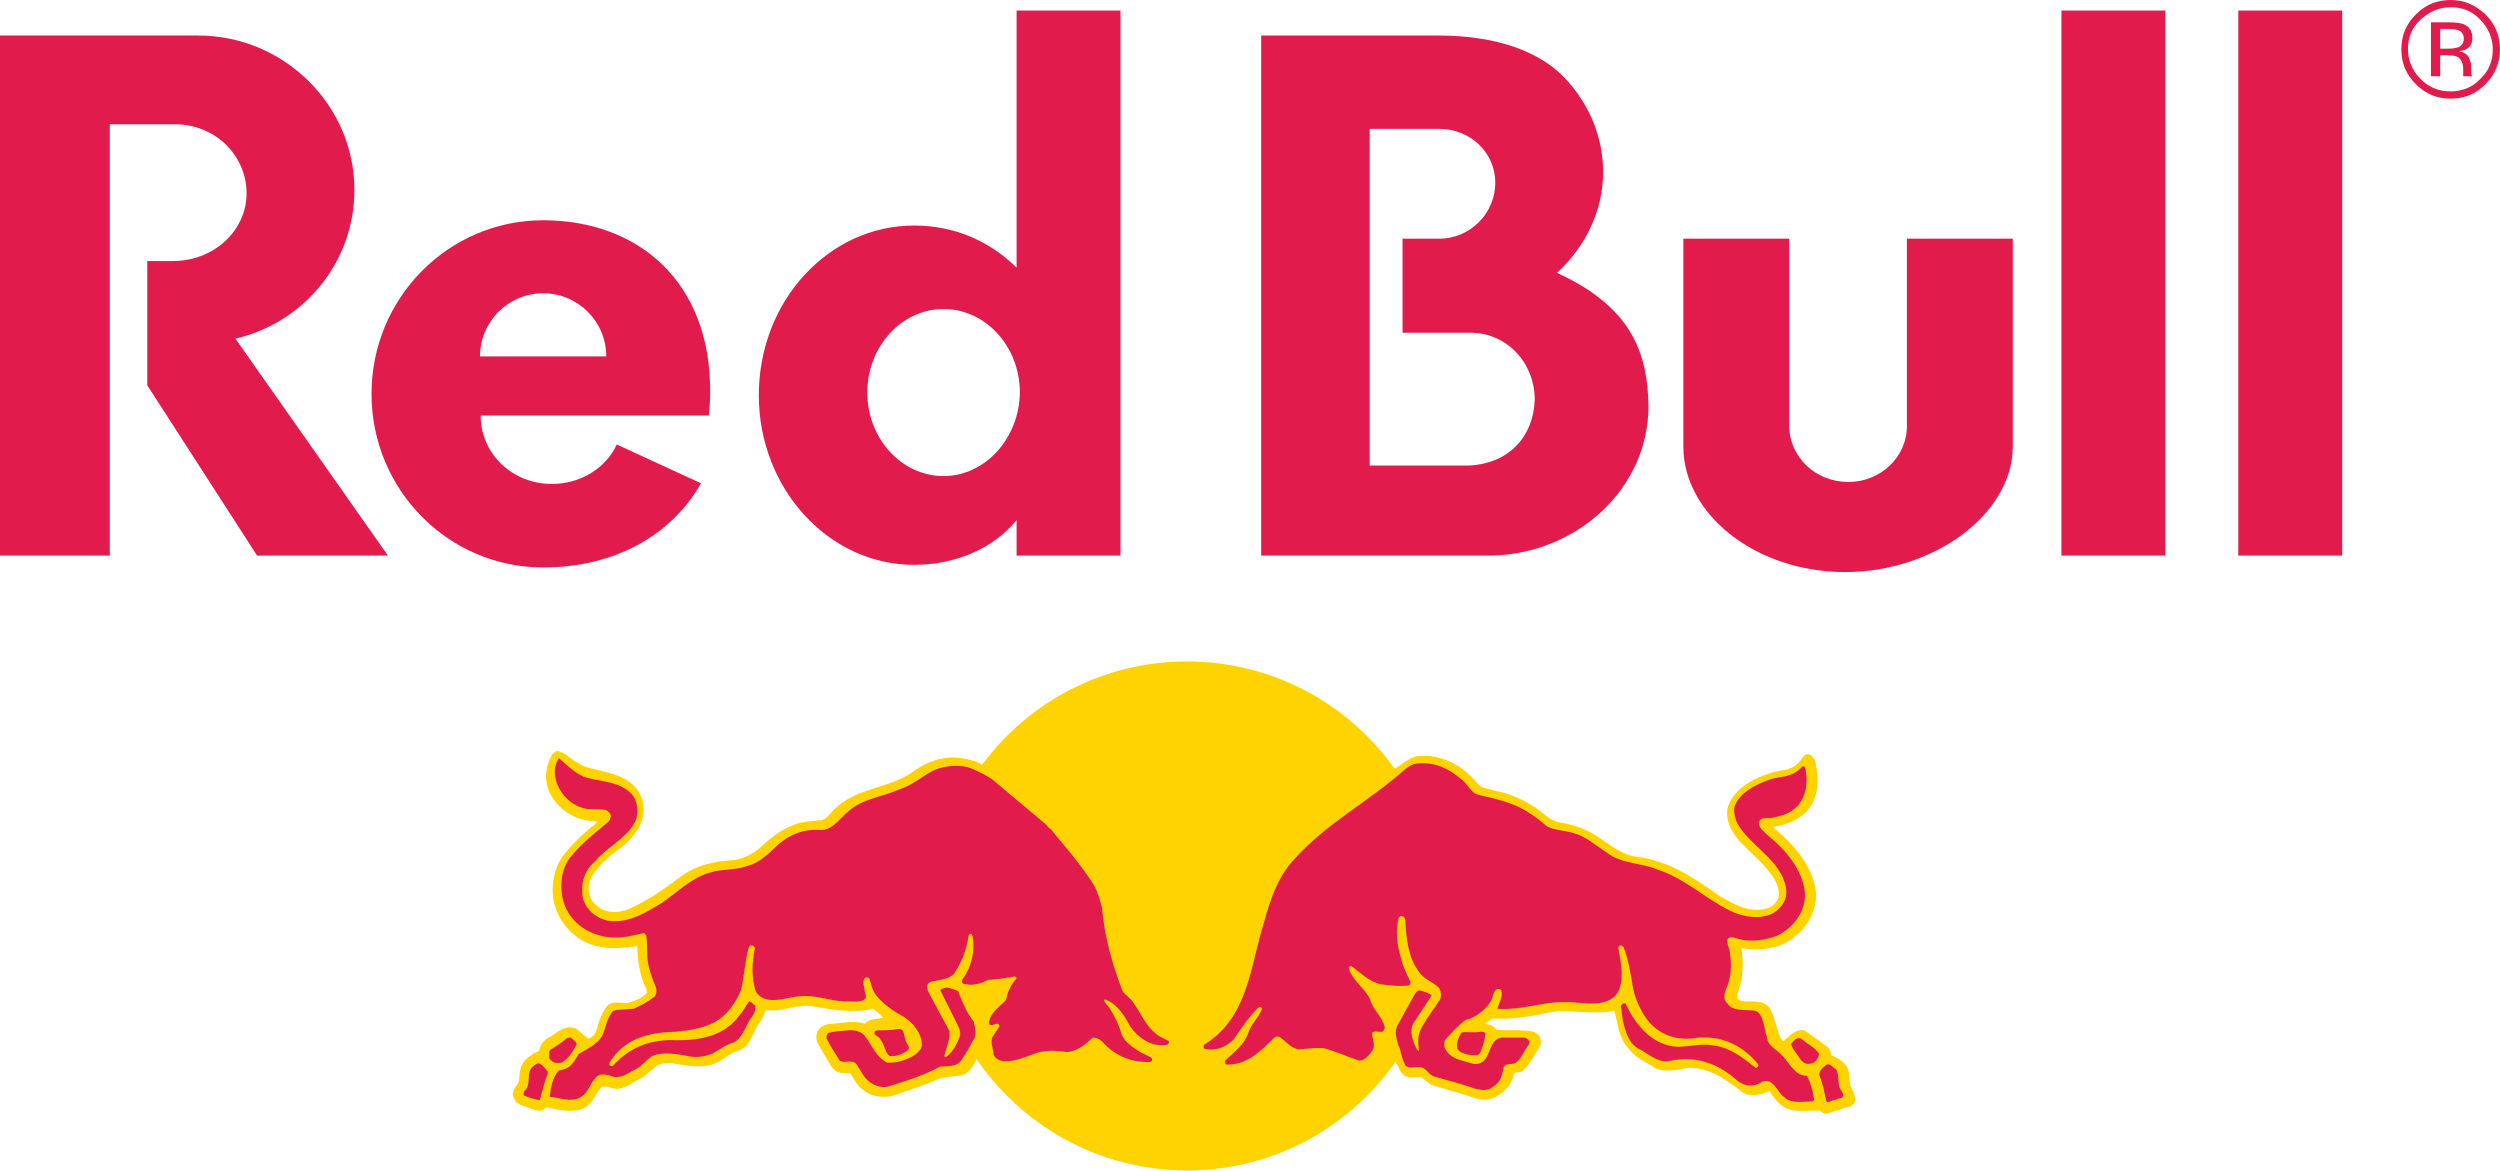
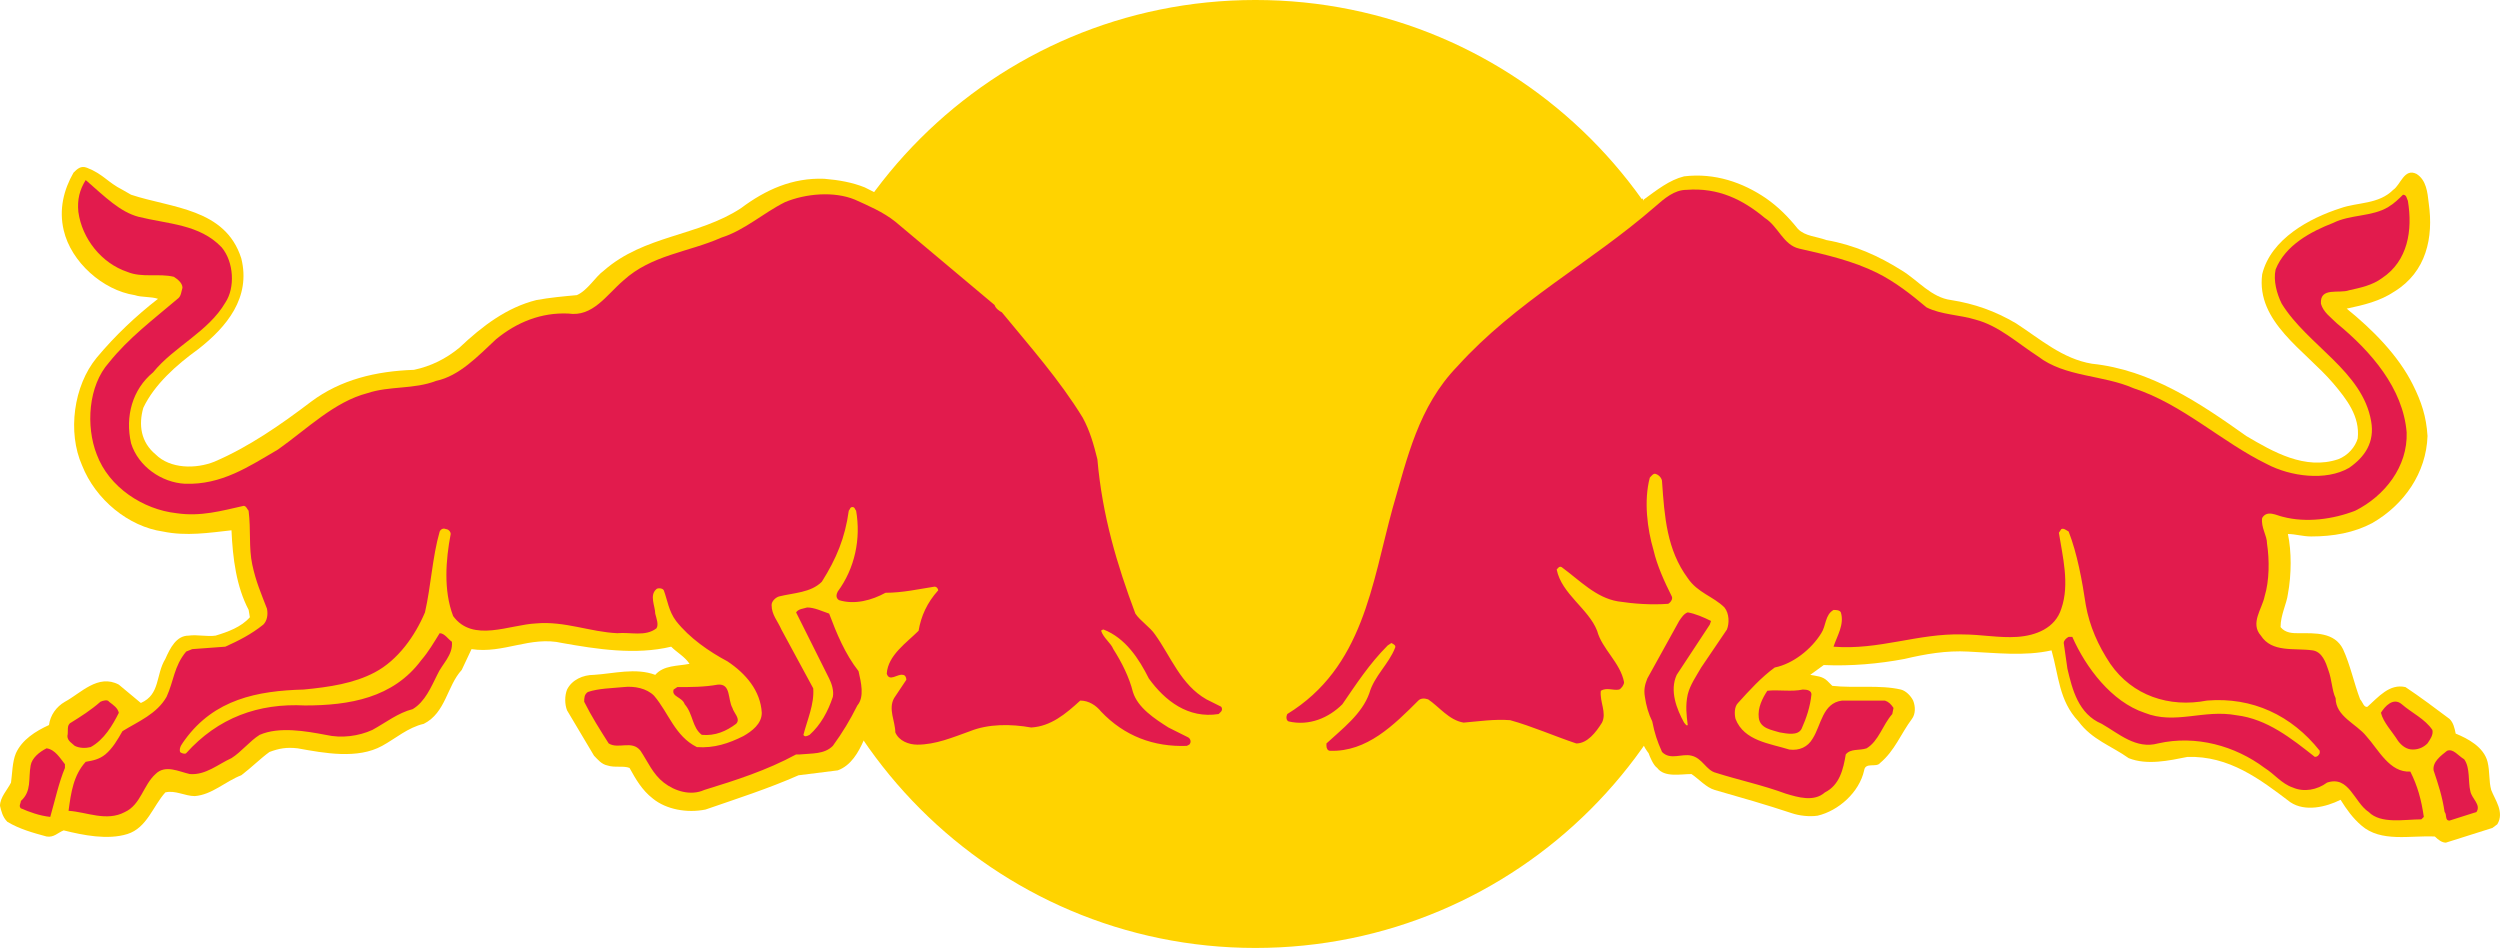
- <svg xmlns="http://www.w3.org/2000/svg" clip-rule="evenodd" fill-rule="evenodd" stroke-linejoin="round" stroke-miterlimit="1.414" viewBox="100 115.729 360 168.543">
+ <svg xmlns="http://www.w3.org/2000/svg" clip-rule="evenodd" fill-rule="evenodd" stroke-linejoin="round" stroke-miterlimit="1.414" viewBox="173.854 210.984 193.279 73.288">
  <g fill-rule="nonzero" transform="matrix(.983308 0 0 .983308 83.2838 48.8665)">
-     <g fill="#e21b4d">
-       <path d="m33.081 86.196v63.169h-16.081v-76.169h28.984c12.615 0 22.918 10.208 22.918 22.629 0 10.593-7.415 19.451-17.43 21.763l22.341 31.777h-19.163l-16.082-24.94v-18.2h3.756c5.97 0 10.784-4.429 10.784-9.917 0-5.489-4.525-10.112-10.496-10.112z" />
-       <path d="m181.086 149.366v-79.828h-15.214v37.65c-4.044-3.948-9.148-6.162-15.022-6.162-12.519 0-22.726 11.074-22.726 24.844 0 13.674 10.208 24.844 22.726 24.844 5.97 0 11.555-2.311 15.022-6.548v5.2zm-25.903-11.653c-6.163 0-11.17-5.488-11.17-12.229s5.007-12.23 11.17-12.23 11.17 5.489 11.17 12.23c-.097 6.741-5.103 12.229-11.17 12.229" />
-       <path d="m87.295 120.188c0-5.104 4.141-9.244 9.244-9.244 5.104 0 9.244 4.141 9.244 9.244zm33.511 8.667c.097-1.06.193-2.119.193-3.178.193-16.467-10.592-25.422-24.459-25.422s-25.133 11.363-25.133 25.422 11.267 25.422 25.133 25.422c10.592 0 18.874-4.814 23.111-12.326l-12.326-5.682c-1.541 3.371-5.2 5.778-9.533 5.778-5.681 0-10.399-4.334-10.399-10.015.384.001 33.413.001 33.413.001" />
-       <path d="m279.019 102.952v27.347c0 4.622 3.853 8.282 8.666 8.282 4.719 0 8.57-3.66 8.57-8.185v-27.444h15.505v30.429c0 9.823-11.459 18.393-24.557 18.393-13.096 0-23.688-8.475-23.688-18.393v-30.429zm55.079-33.414v79.828h-15.214v-79.828zm25.903 0v79.828h-15.214v-79.828zm-132.405 3.659c8.667 0 15.023 2.407 18.681 6.355 3.466 3.755 5.489 8.474 5.489 13.674 0 5.68-2.599 10.881-6.74 14.733 10.207 4.718 13.288 10.881 13.385 19.549 0 11.939-10.4 21.666-23.207 21.858h-33.511v-76.169zm.193 29.756c4.43 0 8.186-3.66 8.186-8.186s-3.756-7.896-8.186-7.896h-10.207v49.302h14.54c5.874-.289 9.438-4.236 9.63-9.628 0-5.392-4.045-9.821-9.438-9.821h-9.918v-13.771z" />
-     </g>
+     <g fill="#e21b4d" />
    <path d="m153.546 202.135c0-20.606 16.66-37.266 37.266-37.266s37.266 16.659 37.266 37.266-16.66 37.266-37.266 37.266-37.266-16.755-37.266-37.266" fill="#ffd300" />
    <path d="m160.864 179.988c.578.288 1.155.577 1.829.962 2.794 1.927 4.623 3.563 8.86 7.126 1.251 1.252 2.696 3.275 3.755 4.526 2.312 2.889 3.949 4.911 4.237 7.317.674 4.814 1.348 7.512 3.178 12.423.191.481.962 1.155 1.444 1.733 1.155 1.444 1.637 3.755 3.755 5.008 1.155.674 1.349.77 1.733 1.059.578.48-.385 2.215-3.37 1.83 1.541.77 1.349 2.504-.867 2.6-4.333.193-7.03-2.312-7.607-2.986-.29-.287-1.156.867-2.697 1.445-1.541.771-3.659 0-5.296.29-1.54.287-3.563 1.251-5.199 1.348-2.889.097-3.274-1.927-3.274-3.66v-.771c-.289 1.061-1.348 2.889-1.348 2.889-.386.867-.964 1.927-2.022 2.312l-3.082.386c-2.408 1.059-4.814 1.829-7.319 2.695-1.444.289-3.081 0-4.14-.866-.867-.675-1.348-1.54-1.83-2.407-.481-.192-1.155 0-1.734-.192-.481-.097-.77-.481-1.059-.771l-2.119-3.563c-.192-.481-.192-1.155 0-1.636.385-.771 1.252-1.156 2.119-1.156 1.541-.097 3.274-.578 4.815 0 .674-.771 1.733-.674 2.696-.867-.385-.577-.963-.866-1.445-1.348-2.792.674-5.874.192-8.57-.289-2.504-.577-4.622.867-7.126.481l-.771 1.637c-1.156 1.251-1.252 3.37-2.984 4.237-1.253.289-2.216 1.156-3.275 1.733-1.926 1.06-4.526.577-6.644.192-.867-.097-1.444 0-2.215.289-.674.482-1.444 1.252-2.215 1.83-1.252.481-2.311 1.54-3.659 1.637-.771 0-1.541-.482-2.311-.289-.963 1.06-1.444 2.792-2.985 3.273-1.54.482-3.466.097-5.007-.288-.481.192-.77.577-1.348.481-1.06-.289-2.119-.578-3.082-1.155-.385-.386-.481-.866-.577-1.252 0-.674.577-1.253.866-1.83.097-.674.097-1.636.386-2.312.481-1.059 1.54-1.732 2.6-2.214.097-.771.578-1.444 1.252-1.83 1.252-.674 2.6-2.215 4.237-1.348l1.733 1.444c1.541-.674 1.156-2.215 1.926-3.467.385-.867.867-1.829 1.83-1.829.674-.097 1.444.097 2.118 0 .963-.29 2.022-.674 2.697-1.445l-.096-.577c-.963-1.83-1.252-4.044-1.349-6.26-1.733.193-3.563.482-5.393.097-2.695-.386-5.296-2.504-6.355-5.2-1.155-2.6-.674-6.26 1.155-8.474 1.445-1.732 3.082-3.274 4.815-4.622-.578-.193-1.251-.097-1.829-.289-2.504-.385-5.007-2.601-5.585-5.104-.385-1.637 0-3.178.771-4.526.289-.288.578-.577 1.059-.385 1.252.481 1.638 1.155 2.792 1.733l.674.386c3.177 1.059 7.415 1.059 8.667 5.007.771 3.081-1.155 5.393-3.371 7.126-1.733 1.251-3.466 2.792-4.333 4.622-.385 1.348-.193 2.696.963 3.659 1.156 1.155 3.178 1.155 4.622.578 2.697-1.156 5.201-2.89 7.607-4.719 2.312-1.733 5.104-2.407 8.089-2.504 1.348-.289 2.503-.866 3.563-1.733 1.83-1.733 3.755-3.178 6.066-3.755 1.059-.193 2.119-.29 3.178-.386.867-.385 1.444-1.443 2.118-1.926 3.178-2.793 7.415-2.696 10.786-4.911 1.926-1.444 4.044-2.407 6.547-2.311 1.156.095 2.215.288 3.178.674zm3.178 32.739c-2.118.097-3.466.578-4.911.771.096 1.349.867 2.504 1.926 3.947.578-2.214 2.407-3.081 2.985-4.718" fill="#ffd300" />
    <path d="m218.256 213.209c.962 1.444 1.541 2.89 2.407 4.43.866-1.637 1.637-3.178 2.407-4.141-.096-.097-2.599.193-4.814-.289m2.022 7.126c-.097.287-.289.384-.674.384.288 1.349-.674 3.853-3.081 3.949-1.639.097-4.334-1.542-5.875-1.638-1.638-.096-4.622 1.155-6.355-1.445-2.312 2.794-5.007 3.564-7.318 3.468-1.348 0-2.792-.771-.77-2.504-4.43 1.444-4.43-1.541-3.659-2.118.481-.386 1.059-.674 2.695-2.311 6.164-6.452 3.852-17.623 10.593-25.037 2.6-2.889 4.719-4.525 10.015-8.281 1.829-1.252 3.659-3.081 5.392-4.334l.097.192v-.096c1.06-.771 2.022-1.54 3.178-1.829 2.407-.29 4.623.48 6.452 1.732.963.674 1.733 1.445 2.505 2.408.577.577 1.442.577 2.213.866 2.215.385 4.142 1.253 5.971 2.407 1.252.77 2.312 2.118 3.852 2.312 1.83.288 3.468.866 5.104 1.829 1.926 1.252 3.659 2.793 5.971 3.178 4.622.481 8.474 3.081 12.133 5.682 2.118 1.252 4.622 2.696 7.223 1.83.771-.29 1.348-.964 1.54-1.638.192-1.732-.866-3.081-1.925-4.333-2.216-2.6-6.067-4.814-5.586-8.57.675-2.793 3.756-4.43 6.163-5.2 1.348-.48 2.985-.289 4.141-1.444.578-.385.866-1.733 1.829-1.252.771.482.867 1.445.963 2.311.386 2.697-.192 5.393-2.695 6.935-1.155.771-2.407 1.059-3.756 1.348 2.022 1.637 4.044 3.659 5.199 5.97.674 1.349 1.061 2.505 1.156 4.045-.096 2.889-1.83 5.393-4.333 6.837-1.445.771-3.081 1.06-4.814 1.06-.674 0-1.252-.193-1.83-.193.288 1.349.288 3.178 0 4.719-.097.771-.577 1.637-.577 2.601.385.48.962.48 1.443.48 1.252 0 2.793-.097 3.467 1.252.578 1.252.866 2.696 1.348 3.948.193.192.29.675.578.578.867-.771 1.733-1.83 2.985-1.541 1.156.771 2.311 1.638 3.467 2.504.288.288.385.674.482 1.155.962.386 2.213 1.059 2.504 2.216.19.77.095 1.54.288 2.214.289.771 1.06 1.733.48 2.696l-.385.288-3.659 1.157c-.288 0-.578-.193-.867-.482-1.925-.097-4.236.482-5.776-.867-.675-.577-1.156-1.252-1.638-2.021-1.154.578-2.793.963-3.947.191-2.408-1.828-4.815-3.658-8.09-3.562-1.444.289-3.177.674-4.622.097-1.347-.964-2.889-1.445-3.948-2.891-1.54-1.636-1.54-3.562-2.118-5.584-2.118.481-4.429.192-6.548.097-1.734-.097-3.371.192-5.007.577-2.022.385-4.237.578-6.356.481l-1.059.771c.48.097.963.097 1.348.482l.386.383c1.732.194 3.755-.095 5.393.291.384.096.77.48.963.866.191.481.191 1.059-.097 1.444-.866 1.155-1.348 2.504-2.504 3.466-.288.386-1.154-.095-1.252.578-.384 1.733-2.021 3.179-3.659 3.563-.674.096-1.444 0-2.021-.193-2.022-.673-4.046-1.251-6.067-1.829-.673-.192-1.251-.866-1.829-1.252-.866 0-2.119.289-2.696-.481-.289-.192-.577-.866-.674-1.156-.68-.867-1.162-2.409-1.45-3.756" fill="#ffd300" />
    <g fill="#e21b4d">
      <path d="m159.901 192.121c.578 1.443.578 3.37.192 4.91-.096.097-.192.097-.289 0-.289-1.348-.578-2.695-1.059-4.044-.289-.771-1.252-1.444-.867-2.312.193-.192.578-.192.867-.096.482.483.772.964 1.156 1.542m15.407 13.48c1.06 1.252 1.83 2.601 1.445 4.237-.193.289-.097.866-.578.963-.193.097-.385-.097-.385-.289-.096-.866-.096-1.829-.578-2.504-.578-.577-1.252-1.733-2.214-1.733-.674.193-1.156.965-1.541 1.444 0 .098-.097.098-.193 0-.385-.962.385-1.732.674-2.503.578-.577.481-2.215 1.733-1.733.867.579 1.06 1.541 1.637 2.118m-2.021 11.459c.096.578.096 1.445-.482 1.83-.579.193-1.348.289-2.021.193-.193-.097-.386-.193-.29-.386.29-.867 1.157-1.83 2.12-2.022.191 0 .576 0 .673.385m-70.295-35.146c2.311.577 4.815.577 6.548 2.406.963 1.155 1.059 3.178.289 4.333-1.348 2.313-4.044 3.468-5.682 5.49-1.636 1.348-2.214 3.467-1.733 5.585.578 1.83 2.407 3.081 4.237 3.177 2.889.097 5.008-1.347 7.318-2.696 2.312-1.637 4.43-3.755 7.03-4.429 1.733-.579 3.659-.289 5.392-.963 1.83-.385 3.274-1.927 4.719-3.274 1.637-1.348 3.563-2.118 5.681-2.021 1.926.288 2.985-1.445 4.333-2.602 2.215-2.021 5.104-2.213 7.703-3.369 1.83-.578 3.275-1.926 5.008-2.792 1.637-.675 3.852-.867 5.489-.193 1.059.481 2.214.964 3.178 1.733l7.8 6.548c.096.289.385.481.577.578 2.215 2.696 4.526 5.296 6.355 8.28.578 1.061.867 2.119 1.155 3.275.385 4.43 1.542 8.281 2.985 12.133.386.578 1.156 1.06 1.542 1.637 1.252 1.733 2.021 3.948 4.044 5.104l1.156.578c.096.097.096.288 0 .385l-.193.192c-2.407.386-4.236-1.059-5.489-2.793-.77-1.54-1.829-3.177-3.562-3.852-.097 0-.193.097-.193.097.193.578.77.963.962 1.444.675 1.06 1.252 2.216 1.541 3.37.385 1.253 1.733 2.119 2.792 2.793l1.541.771c.193.097.289.386.096.577l-.192.097c-2.6.096-4.911-.771-6.74-2.696-.385-.48-.964-.866-1.637-.866-1.156 1.059-2.312 2.022-3.852 2.118-1.637-.289-3.371-.289-4.815.289-1.348.481-2.697 1.059-4.14 1.059-.674 0-1.445-.289-1.734-.963 0-.867-.578-1.83-.096-2.695l.963-1.444c0-.192-.097-.386-.289-.386-.386-.097-1.06.578-1.251-.097.096-1.444 1.54-2.407 2.503-3.37.192-1.155.674-2.215 1.541-3.177 0-.098-.097-.29-.29-.29-1.251.192-2.503.481-3.852.481-1.06.579-2.407.964-3.659.579-.289-.193-.193-.482-.097-.675 1.348-1.83 1.83-4.14 1.445-6.355-.097-.097-.097-.29-.29-.29-.192 0-.192.193-.288.29-.29 2.118-.964 3.756-2.119 5.585-.867.866-2.214.866-3.37 1.156-.29.096-.578.385-.578.674 0 .77.481 1.252.77 1.925l2.503 4.623c.097 1.251-.481 2.504-.77 3.659.096.192.289.096.482 0 .866-.771 1.444-1.83 1.83-2.985.096-.481-.097-1.06-.29-1.445l-2.599-5.199c.192-.288.578-.288.866-.386.578 0 1.156.289 1.733.482.578 1.54 1.252 3.178 2.311 4.525.193.867.482 2.022-.095 2.697-.578 1.155-1.156 2.117-1.926 3.177-.675.674-1.637.577-2.601.674h-.289c-2.312 1.252-4.719 2.022-7.222 2.793-1.06.481-2.312.096-3.178-.578-.867-.674-1.252-1.636-1.83-2.503-.674-.867-1.732-.097-2.503-.577-.674-1.061-1.349-2.119-1.926-3.275 0-.288 0-.577.289-.771.866-.288 1.83-.288 2.792-.385.867-.098 1.83.097 2.407.674 1.155 1.348 1.637 3.178 3.37 4.044 1.349.097 2.504-.287 3.659-.866.674-.385 1.444-.963 1.444-1.83-.096-1.732-1.251-3.081-2.696-4.044-1.444-.77-2.985-1.829-4.044-3.177-.579-.771-.674-1.637-.963-2.407-.096-.194-.481-.194-.578-.098-.577.482-.096 1.348-.096 1.927.096.385.289.865.096 1.156-.866.674-2.021.287-3.082.384-2.118-.097-4.14-.962-6.355-.771-2.119.096-5.007 1.541-6.548-.577-.77-2.021-.578-4.429-.192-6.452 0-.192-.193-.385-.386-.385-.192-.097-.385 0-.481.192-.578 2.022-.674 4.237-1.155 6.355-.771 1.83-2.119 3.755-3.948 4.718-1.637.867-3.563 1.156-5.585 1.35-3.659.096-7.029.77-9.34 3.947-.192.29-.481.577-.385.963.096.096.385.192.481.096 2.504-2.791 5.681-3.947 9.341-3.754 3.466 0 6.933-.578 9.147-3.564.578-.673.963-1.348 1.444-2.118.385 0 .674.482.963.675.096 1.059-.771 1.732-1.156 2.6-.481.963-.963 2.118-1.926 2.695-1.155.289-2.119 1.06-3.177 1.638-1.06.481-2.408.675-3.66.386-1.541-.289-3.659-.674-5.2 0-.77.48-1.444 1.348-2.215 1.83-1.059.48-2.022 1.348-3.274 1.251-.866-.192-1.926-.771-2.696 0-.963.866-1.156 2.408-2.407 2.985-1.444.771-2.985 0-4.43-.096.193-1.445.385-2.793 1.348-3.852.578-.097 1.06-.193 1.541-.579.577-.481.963-1.155 1.348-1.829 1.252-.771 2.697-1.349 3.467-2.696.578-1.251.578-2.407 1.541-3.563l.481-.193 2.6-.192c1.06-.481 2.022-.963 2.985-1.734.29-.287.386-.77.29-1.25-.481-1.253-.867-2.119-1.156-3.467s-.096-2.697-.289-4.237c-.097-.097-.193-.385-.385-.385-1.733.385-3.371.866-5.296.577-2.6-.289-5.296-2.022-6.26-4.622-.866-2.216-.674-5.394.963-7.222 1.542-1.926 3.466-3.371 5.393-5.008.289-.193.289-.577.385-.867 0-.385-.385-.674-.674-.865-1.155-.29-2.503.096-3.659-.387-2.022-.674-3.563-2.6-3.852-4.717-.096-.964.096-1.734.578-2.504 1.545 1.347 2.7 2.503 4.145 2.888m-5.778 43.043v.289c-.481 1.155-.771 2.504-1.155 3.852-.868-.096-1.637-.385-2.312-.675-.192-.191 0-.384 0-.577.867-.771.578-1.732.77-2.792.097-.577.674-1.06 1.252-1.349.674.096 1.06.771 1.445 1.252m4.237-4.045c-.482.964-1.156 2.119-2.215 2.696-.385.097-.867.097-1.251-.096-.193-.191-.578-.386-.578-.771.096-.385-.097-.866.289-1.06.771-.48 1.541-.963 2.311-1.637.192-.096.578-.192.674 0 .384.291.674.484.77.868m48.243-.384c.096.384.674.866.289 1.251-.77.578-1.637.963-2.696.867-.77-.578-.674-1.638-1.348-2.408-.193-.577-1.06-.577-.867-1.154l.289-.193c1.059 0 2.119 0 3.178-.192 1.059-.098.77 1.154 1.155 1.829" />
      <path d="m210.553 204.831c.577.771 1.059 1.541 1.444 2.504.096.192 0 .385-.097.579-.096.191-.289.385-.578.191-.674-.191-.577-1.252-1.443-1.155-.578 0-.964.481-1.445.77-.866.771-2.021 1.542-2.214 2.696-.193.386-.098 1.06-.482 1.253-.192.097-.481-.097-.481-.289-.096-1.541.386-2.985 1.444-4.045 1.06-.866 1.829-2.118 2.697-3.178.577-.095.961.289 1.155.674m.385 12.807c.192.386.577.867.29 1.349-.387.288-1.061.097-1.542.097-.577-.291-.771-1.06-.771-1.734 0-.192 0-.289.193-.481.674-.001 1.348.191 1.83.769m14.444-29.467c.289.387 0 .771-.192 1.061-1.348 1.251-2.985 2.599-3.949 4.141-.385.48-.674 1.06-.865 1.637 0 .096-.097.096-.193.096-.289-.77.097-1.637.289-2.406.674-1.83 2.214-3.563 3.853-4.814.19-.098.864-.195 1.057.285m5.488-6.162c1.06.674 1.444 2.118 2.696 2.407 2.118.481 4.237.964 6.163 1.926 1.349.675 2.6 1.638 3.853 2.697 1.154.577 2.6.577 3.852.962 1.829.481 3.274 1.829 4.91 2.889 2.119 1.637 5.104 1.445 7.512 2.504 3.852 1.252 6.933 4.237 10.496 5.97 1.828.964 4.623 1.349 6.451.29 1.253-.867 2.022-2.022 1.734-3.659-.675-3.948-5.008-5.971-7.029-9.245-.387-.77-.676-1.83-.482-2.695.771-1.927 2.793-2.985 4.526-3.659 1.348-.674 3.081-.481 4.333-1.253.481-.289.866-.674 1.155-.962.288 0 .288.288.385.48.385 2.312 0 4.72-2.022 6.067-.77.577-1.733.77-2.6.963-.77.289-2.311-.289-2.215 1.059.192.675.77 1.06 1.252 1.541 2.697 2.215 5.2 5.104 5.488 8.57.097 2.697-1.732 5.008-4.044 6.163-1.732.674-3.852.963-5.682.481-.481-.096-1.251-.578-1.637.096-.097.771.386 1.349.386 2.022.191 1.253.191 2.889-.192 4.142-.193.963-1.155 2.117-.29 3.081.868 1.348 2.601.962 4.045 1.155.77.097 1.061.963 1.252 1.54.289.771.289 1.638.577 2.216 0 1.444 1.638 2.021 2.408 2.984.963 1.06 1.829 2.889 3.467 2.793.577 1.155.865 2.215 1.06 3.563l-.194.193c-1.348 0-3.177.385-4.14-.578-1.156-.771-1.541-2.889-3.274-2.312-.771.577-1.829.771-2.696.386-.865-.289-1.444-1.06-2.214-1.541-2.312-1.733-5.393-2.6-8.378-1.925-1.733.48-3.081-.771-4.43-1.542-1.83-.771-2.312-2.695-2.696-4.334l-.289-2.021c0-.192.193-.385.385-.48h.289c1.06 2.406 3.083 5.103 5.682 5.969 2.407.964 4.623-.289 7.223.193 2.407.289 4.332 1.83 6.162 3.274.192 0 .289-.097.386-.29v-.191c-2.216-2.793-5.297-4.237-8.86-3.948-2.984.578-5.873-.386-7.606-2.89-.963-1.443-1.638-2.984-1.926-4.621-.289-1.927-.675-4.045-1.349-5.778-.191-.097-.385-.289-.577-.192l-.192.289c.288 1.83.866 4.044.192 5.97-.481 1.542-2.021 2.119-3.466 2.216-1.445.096-2.792-.193-4.334-.193-3.467-.097-6.548 1.252-10.11.963.288-.866.865-1.734.577-2.696-.097-.192-.385-.192-.577-.192-.676.385-.579 1.252-.964 1.829-.77 1.252-2.215 2.407-3.658 2.696-1.06.771-2.022 1.83-2.89 2.793-.289.289-.289.866-.191 1.252.674 1.732 2.694 1.927 4.236 2.407.77.097 1.443-.193 1.829-.866.674-1.06.771-2.793 2.312-2.985h3.369c.289.096.482.288.674.578l-.096.48c-.77.867-1.059 2.118-2.021 2.696-.577.193-1.252 0-1.638.481-.192 1.156-.481 2.407-1.638 2.985-.866.77-2.116.386-3.081.096-1.829-.674-3.659-1.059-5.488-1.637-.77-.192-1.06-1.154-1.926-1.348-.77-.193-1.638.386-2.311-.289-.386-.867-.578-1.444-.771-2.408-.289-.577-.482-1.25-.577-1.925-.098-.577 0-.963.191-1.445l2.503-4.524c.194-.29.386-.578.675-.675.578.097 1.252.385 1.83.675l-.097.287-2.6 3.949c-.578 1.252 0 2.695.577 3.755.097.097.192.29.289.193-.097-.771-.192-1.54 0-2.407.193-.771.674-1.444 1.059-2.119l2.022-2.985c.193-.481.193-1.251-.192-1.733-.866-.865-2.118-1.155-2.889-2.31-1.637-2.216-1.83-4.815-2.021-7.608 0-.192-.192-.48-.482-.577-.192-.097-.384.192-.48.289-.482 1.829-.193 4.044.288 5.681.289 1.252.866 2.504 1.444 3.66.097.191-.097.48-.288.577-1.348.097-2.697 0-3.948-.192-1.733-.289-2.986-1.638-4.431-2.696-.191-.097-.288.096-.385.192.385 1.926 2.504 3.081 3.178 4.814.385 1.444 1.83 2.504 2.119 4.045 0 .192-.192.481-.385.578-.481.096-.964-.193-1.444.096-.098.866.48 1.732.095 2.503-.48.771-1.154 1.639-2.021 1.639-1.733-.579-3.467-1.349-5.2-1.83-1.251-.097-2.503.095-3.659.191-1.155-.191-1.926-1.251-2.792-1.829-.289-.096-.578-.096-.771.097-1.926 1.926-4.044 4.044-6.933 3.948-.193 0-.29-.193-.29-.386v-.191c1.252-1.157 2.793-2.313 3.371-3.949.385-1.348 1.54-2.312 2.021-3.563.096-.191-.096-.288-.287-.385l-.291.193c-1.443 1.443-2.502 3.081-3.562 4.621-1.059 1.061-2.6 1.734-4.237 1.348-.192-.095-.192-.384-.096-.577 5.971-3.659 6.644-10.207 8.282-16.178 1.155-3.948 2.021-7.991 5.103-11.17 4.622-5.103 10.4-8.089 15.504-12.519.77-.674 1.541-1.348 2.503-1.348 2.502-.194 4.429.769 6.161 2.213m54.986 42.563c.48.674.288 1.733.48 2.503.097.578.866 1.061.481 1.638l-2.118.674c-.386 0-.193-.481-.386-.674-.191-1.252-.481-2.119-.866-3.274-.096-.673.578-1.155 1.059-1.54.481-.194.867.384 1.35.673m-4.912-4.334c.771.674 1.829 1.156 2.407 2.022.096.386-.193.771-.386 1.061-.288.287-.674.48-1.156.48-.481 0-.865-.289-1.155-.675-.481-.77-1.155-1.444-1.348-2.215.29-.48.964-1.25 1.638-.673m-46.414-.77c-.097.963-.386 1.83-.771 2.695-.287.578-1.155.386-1.732.289-.578-.192-1.541-.289-1.638-1.154-.096-.771.289-1.541.675-2.119.866-.096 1.926.096 2.792-.096.384.001.674.096.674.385" />
-       <path d="m375.89 69.056c1.733 0 3.179.578 4.333 1.829 1.156 1.156 1.83 2.696 1.83 4.334 0 1.733-.577 3.178-1.83 4.333-1.154 1.252-2.696 1.83-4.333 1.83-1.732 0-3.177-.577-4.43-1.83-1.154-1.155-1.829-2.696-1.829-4.333 0-1.733.578-3.178 1.829-4.334 1.252-1.155 2.697-1.829 4.43-1.829m7.221 6.163c0-1.927-.674-3.659-2.118-5.104-1.444-1.348-3.081-2.118-5.104-2.118s-3.659.674-5.104 2.118c-1.444 1.445-2.118 3.082-2.118 5.104s.674 3.658 2.118 5.103 3.081 2.119 5.104 2.119 3.659-.674 5.104-2.119c1.348-1.348 2.118-3.081 2.118-5.103m-5.296-1.542c0 .579-.289 1.06-.866 1.252-.289.096-.77.193-1.348.193h-1.252v-2.889h1.155c.771 0 1.348.096 1.733.288.386.291.578.579.578 1.156m-4.814-2.406v7.896h1.349v-3.082h1.059c.771 0 1.252.096 1.541.29.481.288.77.866.77 1.83v.963h1.35l-.097-.096c0-.097-.097-.193-.097-.386v-.578-.578c0-.385-.193-.771-.385-1.252-.29-.385-.771-.674-1.349-.771.481-.096.867-.192 1.155-.385.48-.289.771-.867.771-1.541 0-.963-.386-1.637-1.253-2.021-.48-.193-1.155-.29-2.214-.29h-2.6z" />
    </g>
  </g>
</svg>
